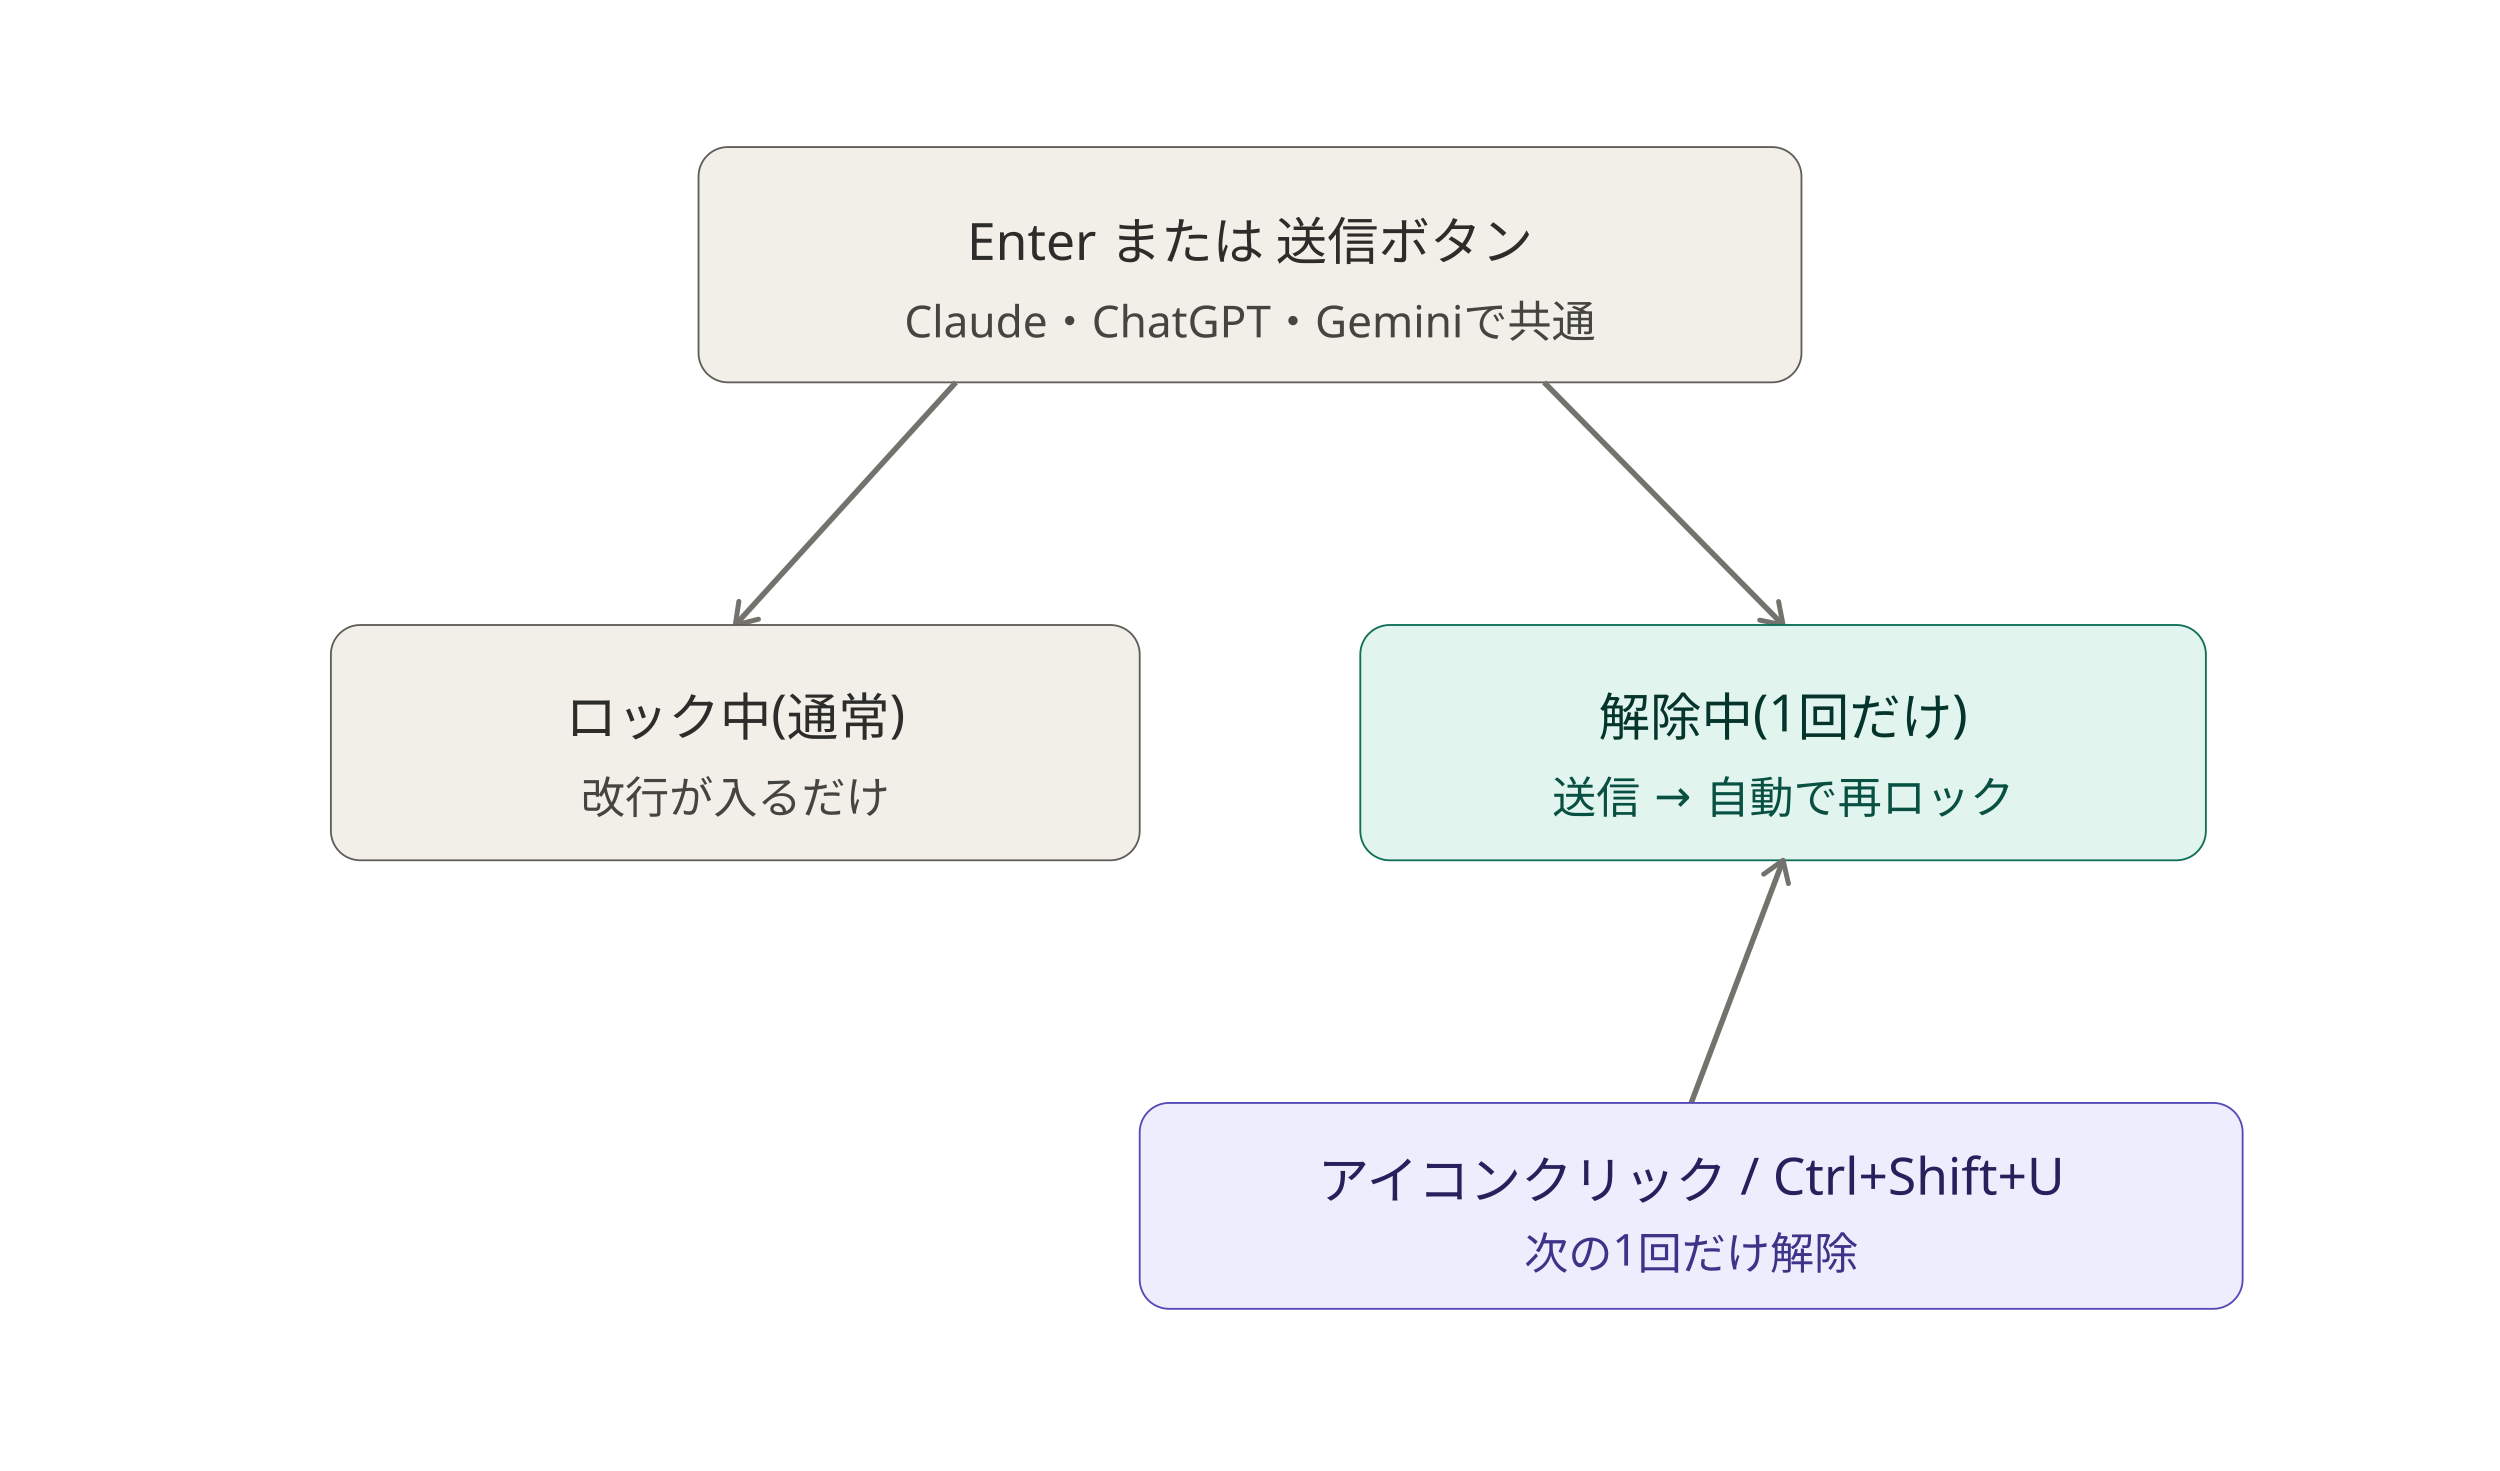
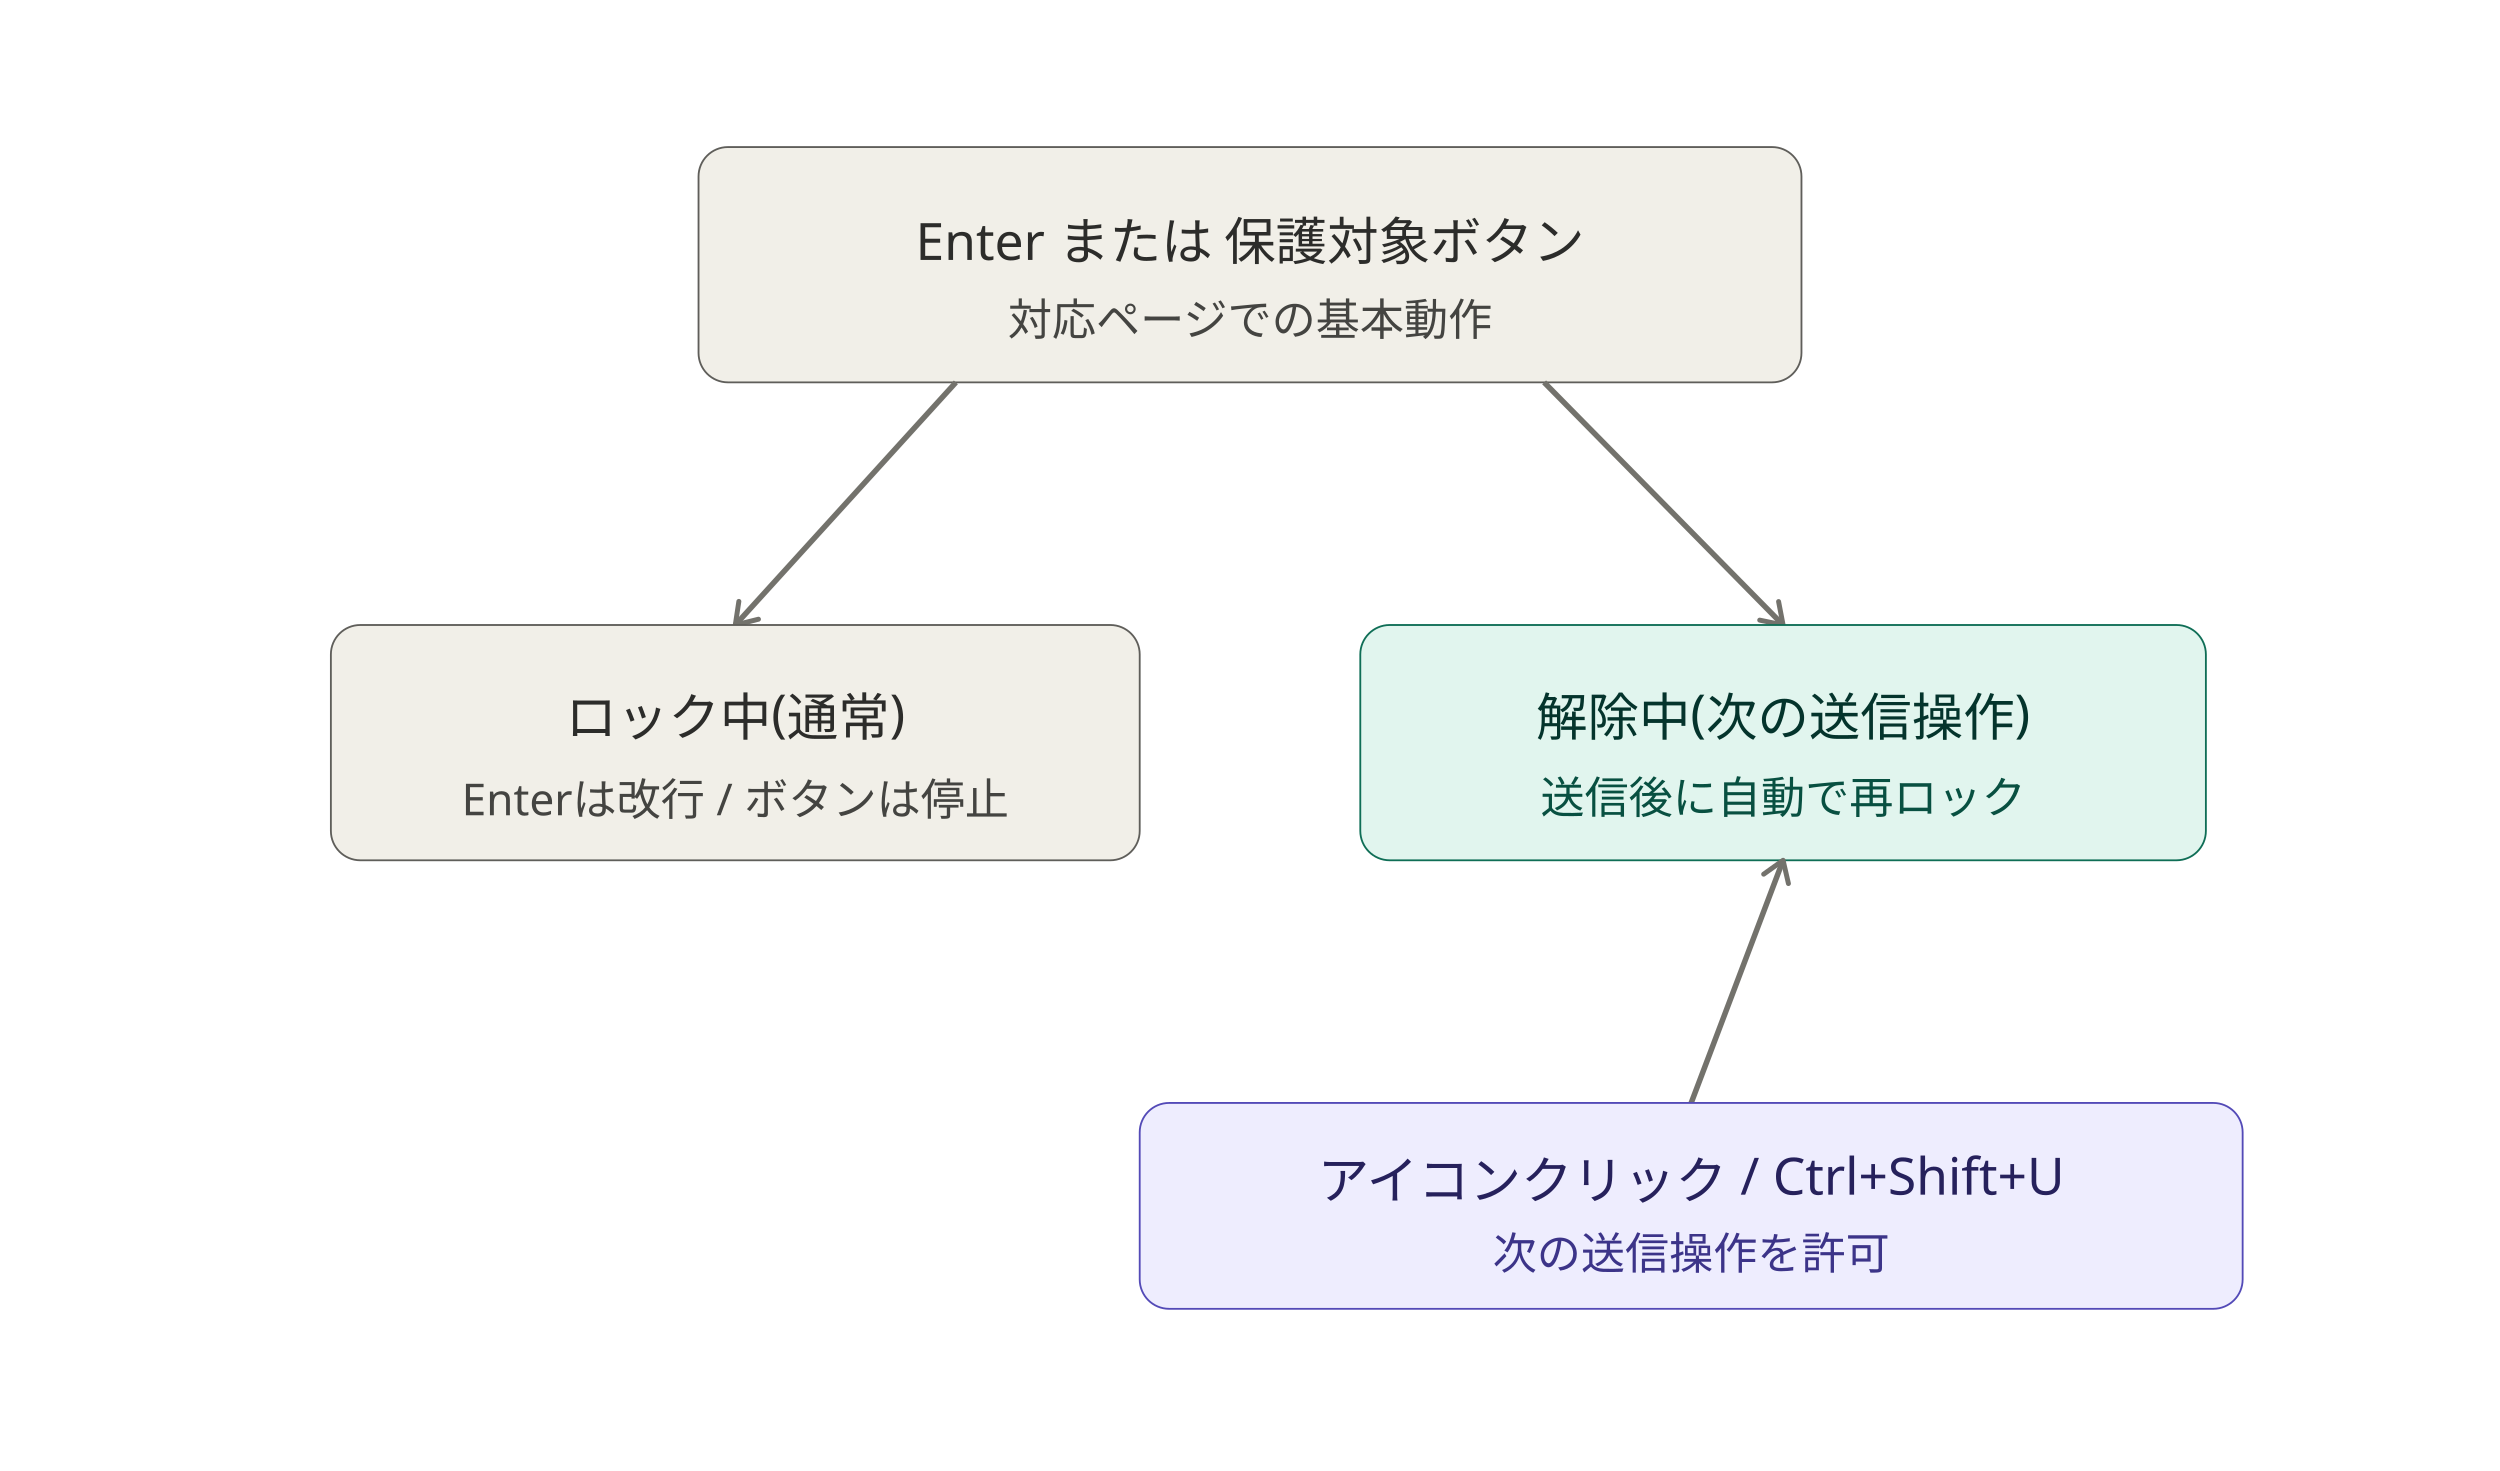
<svg xmlns="http://www.w3.org/2000/svg" width="680" height="400" viewBox="0 0 680 400" role="img">
  <defs>
    <marker id="arrow" viewBox="0 0 10 10" refX="8" refY="5" markerWidth="6" markerHeight="6" orient="auto-start-reverse">
      <path d="M2 1L8 5L2 9" fill="none" stroke="#73726c" stroke-width="1.5" stroke-linecap="round" stroke-linejoin="round" />
    </marker>
  </defs>
  <rect x="190" y="40" width="300" height="64" rx="8" fill="#F1EFE8" stroke="#5F5E5A" stroke-width="0.5" />
-   <text x="340" y="64" text-anchor="middle" dominant-baseline="central" font-family="sans-serif" font-size="14" font-weight="500" fill="#2C2C2A">Enter または 送信ボタン</text>
-   <text x="340" y="86" text-anchor="middle" dominant-baseline="central" font-family="sans-serif" font-size="12" fill="#444441">Claude・ChatGPT・Geminiで共通</text>
+   <text x="340" y="64" text-anchor="middle" dominant-baseline="central" font-family="sans-serif" font-size="14" font-weight="500" fill="#2C2C2A">Enter または 保護対象ボタン</text>
+   <text x="340" y="86" text-anchor="middle" dominant-baseline="central" font-family="sans-serif" font-size="12" fill="#444441">対応ページでの基本動作</text>
  <line x1="260" y1="104" x2="200" y2="170" stroke="#73726c" stroke-width="1.5" marker-end="url(#arrow)" />
  <line x1="420" y1="104" x2="485" y2="170" stroke="#73726c" stroke-width="1.5" marker-end="url(#arrow)" />
  <rect x="90" y="170" width="220" height="64" rx="8" fill="#F1EFE8" stroke="#5F5E5A" stroke-width="0.5" />
  <text x="200" y="194" text-anchor="middle" dominant-baseline="central" font-family="sans-serif" font-size="14" font-weight="500" fill="#2C2C2A">ロック中(通常)</text>
-   <text x="200" y="216" text-anchor="middle" dominant-baseline="central" font-family="sans-serif" font-size="12" fill="#444441">改行が入るだけ</text>
+   <text x="200" y="216" text-anchor="middle" dominant-baseline="central" font-family="sans-serif" font-size="12" fill="#444441">Enterは改行 / ボタンは停止</text>
  <rect x="370" y="170" width="230" height="64" rx="8" fill="#E1F5EE" stroke="#0F6E56" stroke-width="0.5" />
-   <text x="485" y="194" text-anchor="middle" dominant-baseline="central" font-family="sans-serif" font-size="14" font-weight="500" fill="#04342C">解除中(1回だけ)</text>
-   <text x="485" y="216" text-anchor="middle" dominant-baseline="central" font-family="sans-serif" font-size="12" fill="#085041">送信 → 自動で再ロック</text>
+   <text x="485" y="194" text-anchor="middle" dominant-baseline="central" font-family="sans-serif" font-size="14" font-weight="500" fill="#04342C">解除中(次の送信操作)</text>
+   <text x="485" y="216" text-anchor="middle" dominant-baseline="central" font-family="sans-serif" font-size="12" fill="#085041">送信後に自動で再ロック</text>
  <line x1="460" y1="300" x2="485" y2="234" stroke="#73726c" stroke-width="1.5" marker-end="url(#arrow)" />
  <rect x="310" y="300" width="300" height="56" rx="8" fill="#EEEDFE" stroke="#534AB7" stroke-width="0.5" />
  <text x="460" y="320" text-anchor="middle" dominant-baseline="central" font-family="sans-serif" font-size="14" font-weight="500" fill="#26215C">アイコンクリック / Ctrl+Shift+U</text>
-   <text x="460" y="340" text-anchor="middle" dominant-baseline="central" font-family="sans-serif" font-size="12" fill="#3C3489">次の1回だけ解除</text>
+   <text x="460" y="340" text-anchor="middle" dominant-baseline="central" font-family="sans-serif" font-size="12" fill="#3C3489">次の送信操作を許可</text>
</svg>
